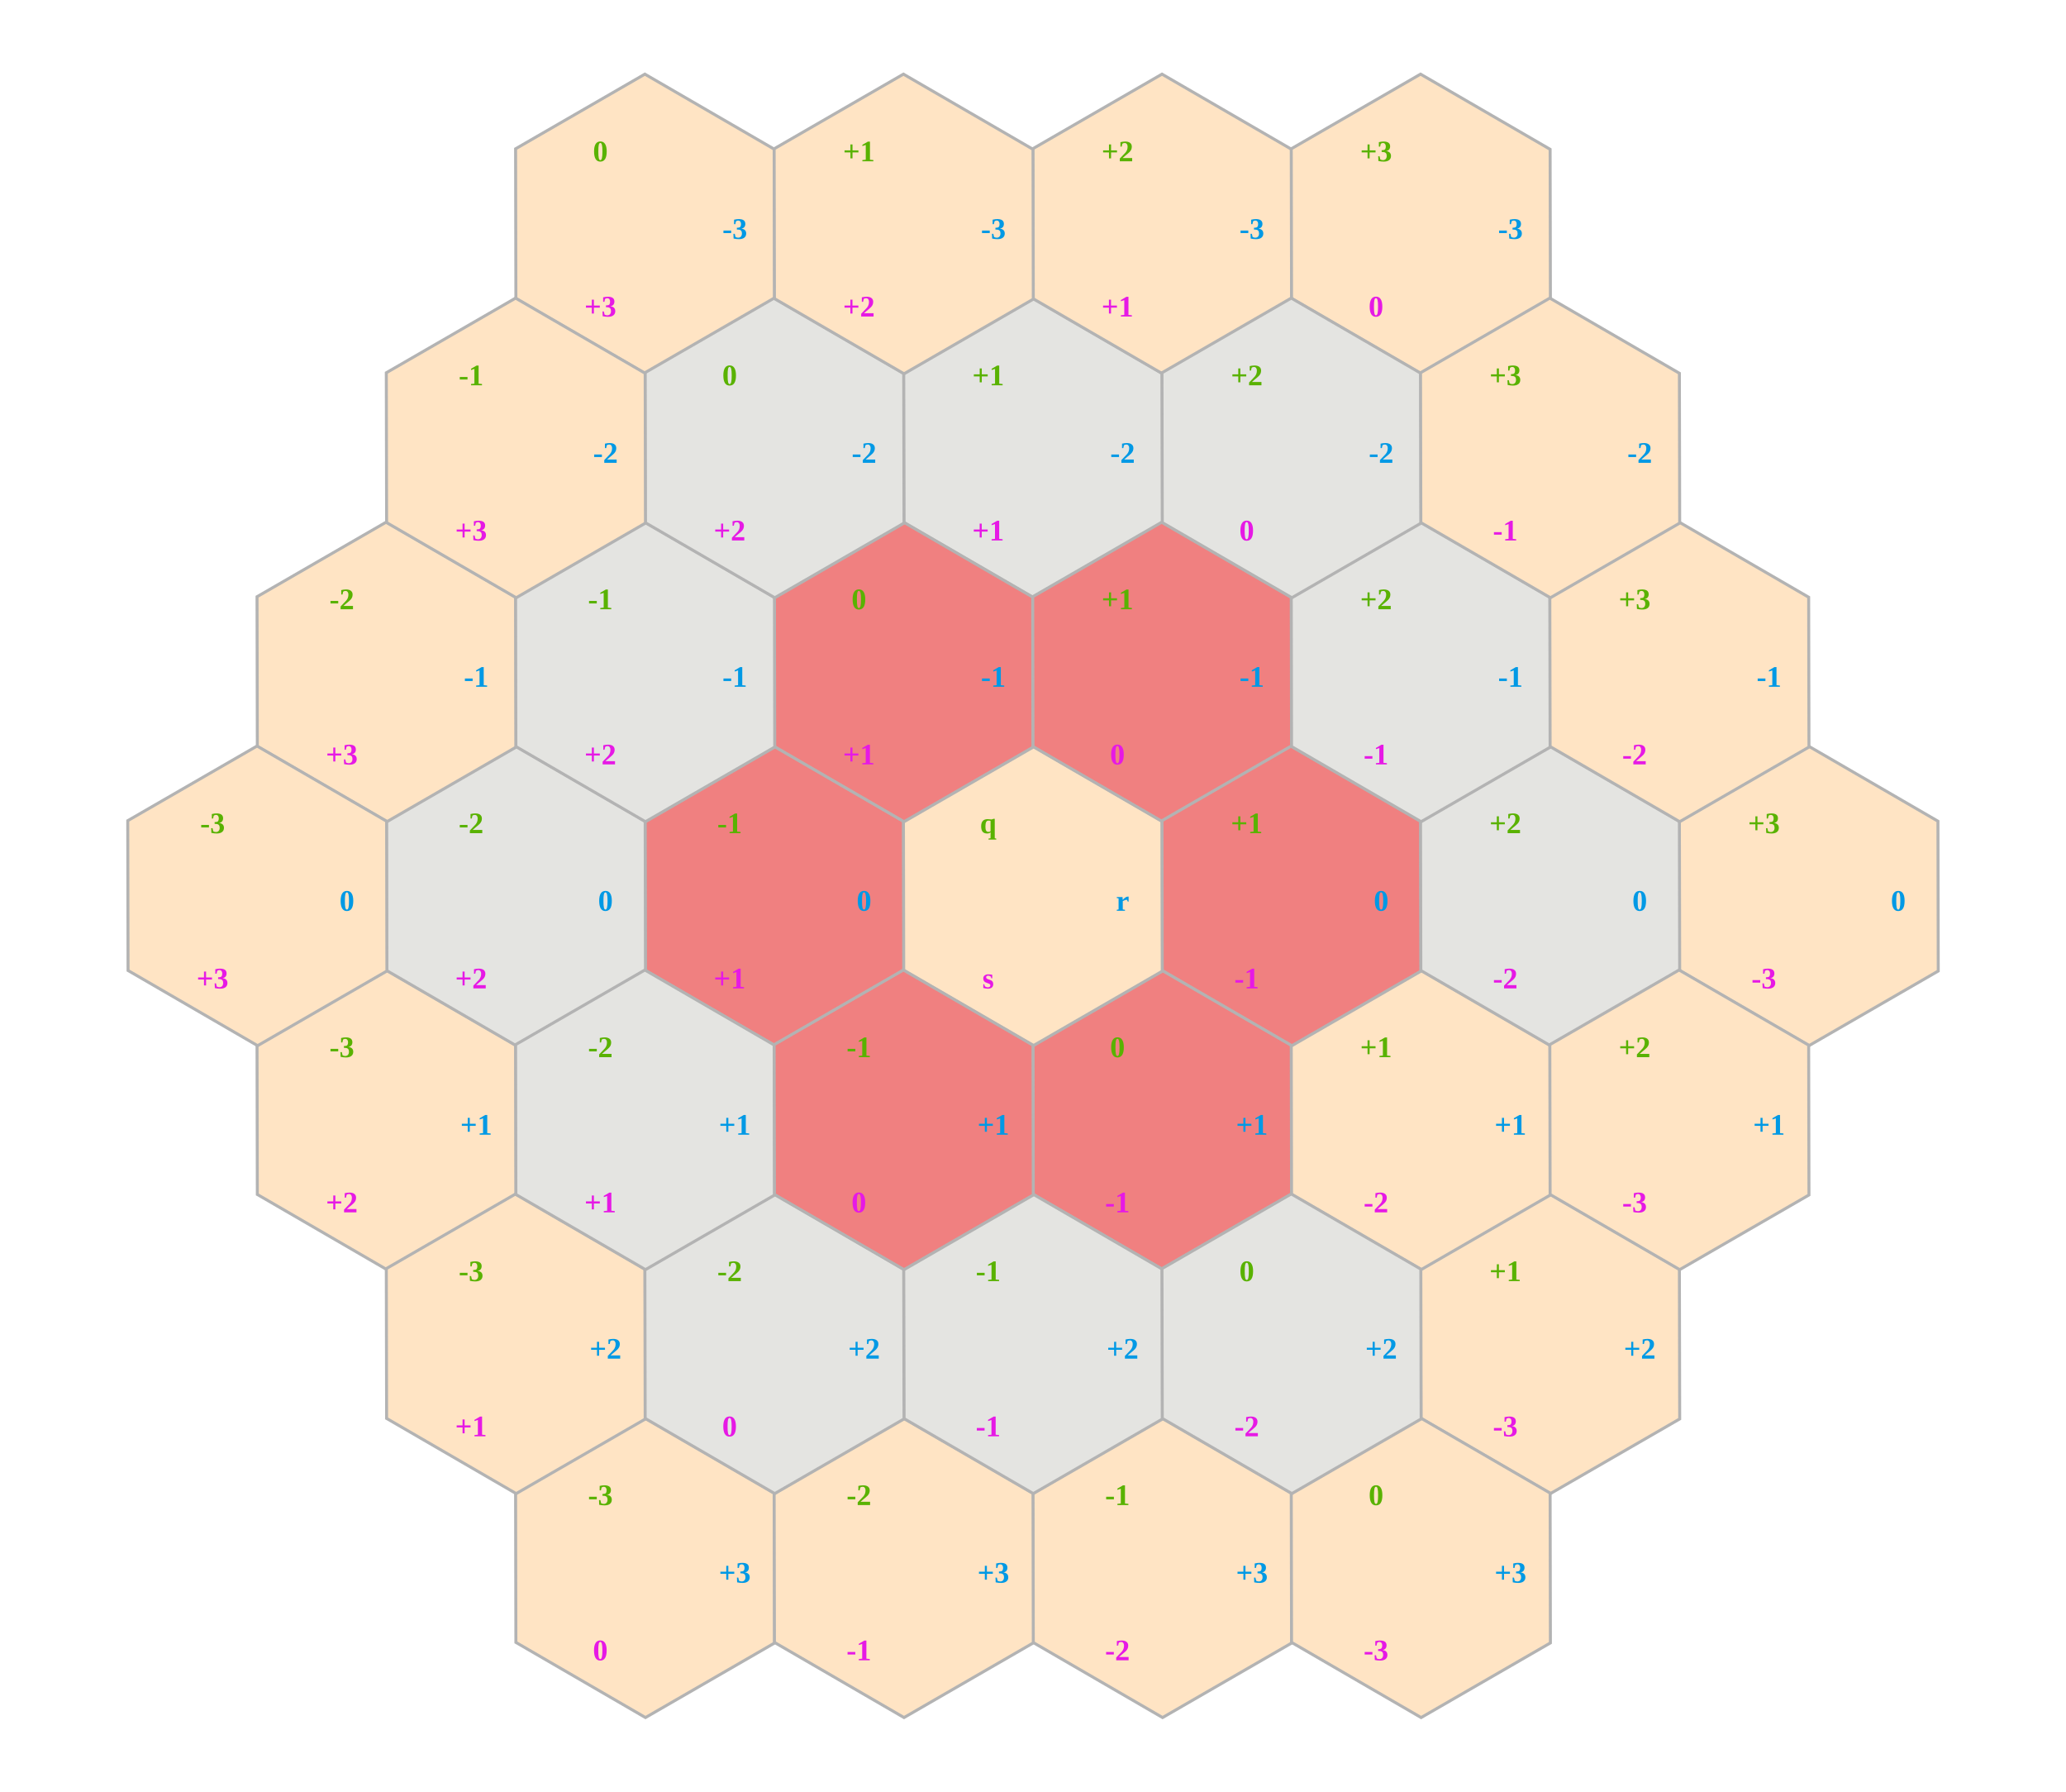
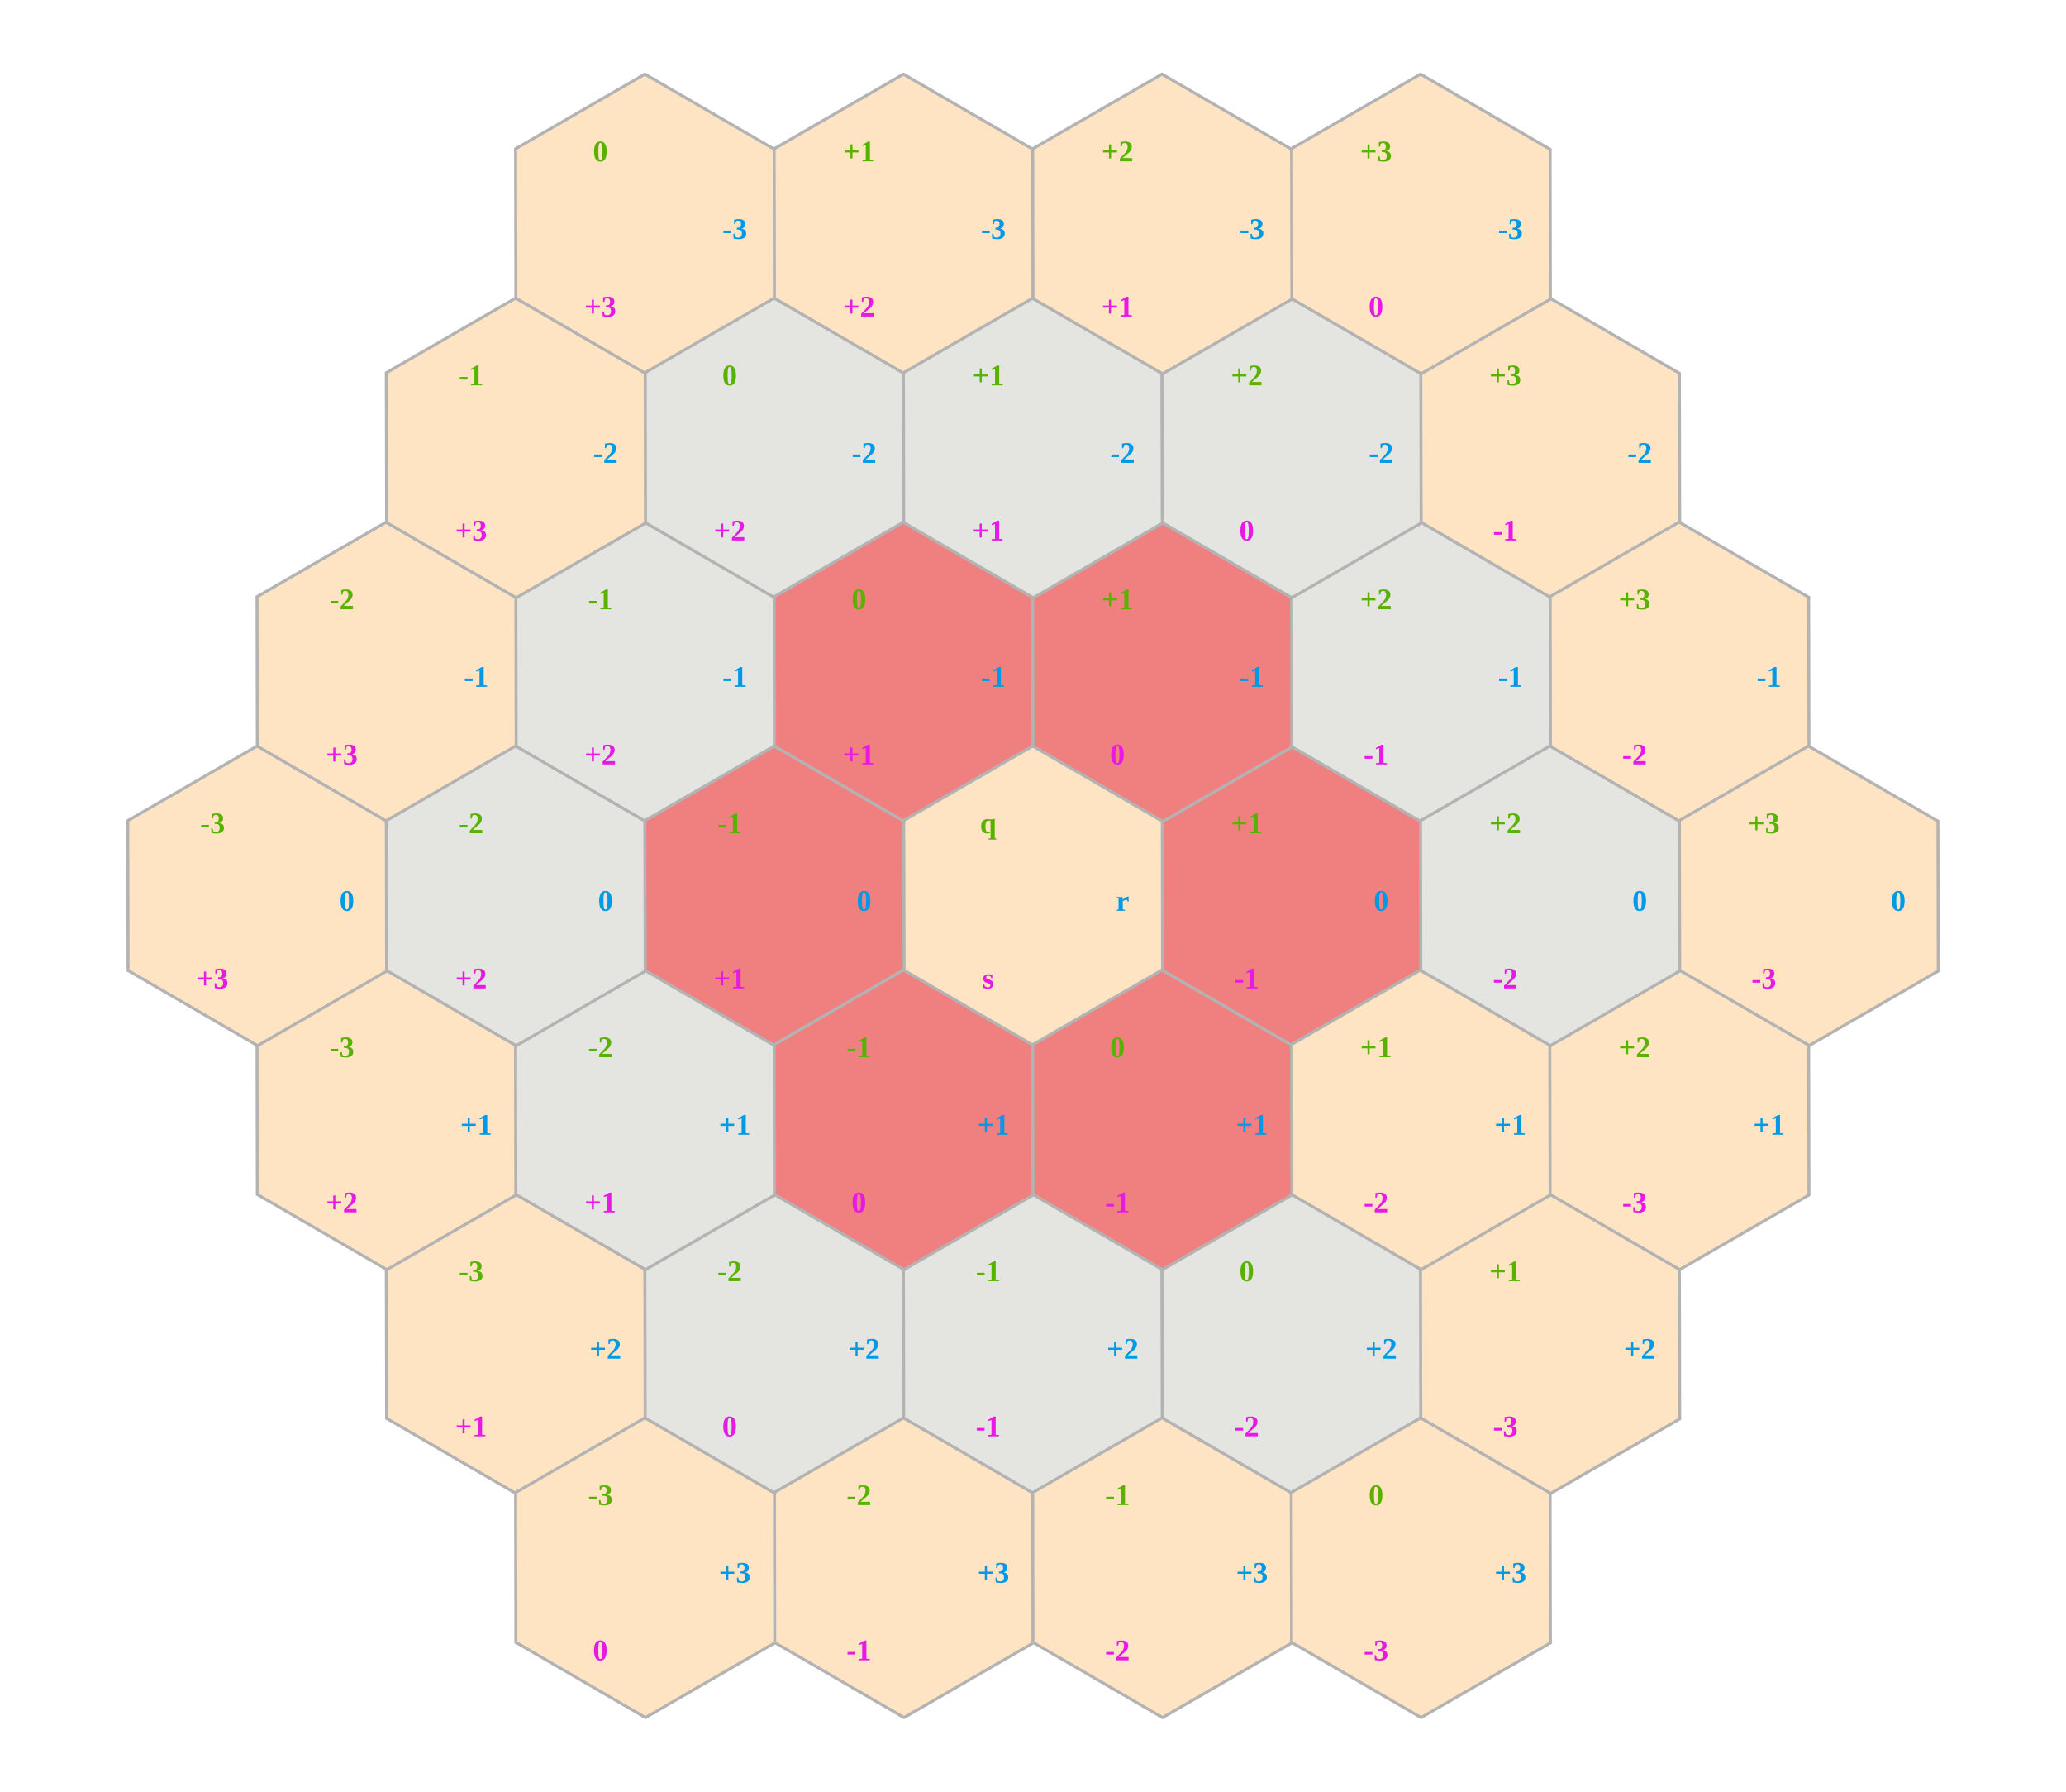
<svg xmlns="http://www.w3.org/2000/svg" version="1.1" viewBox="-692 -600 1384 1200" width="1384" height="1200" preserveAspectRatio="xMidYMin meet">
  <style>
    svg {
        stroke-width: 2px;
        stroke: #b3b3b3ff;
        fill: #e4e4e1ff;
        background-color: #ffffffff;
    }
    text {
        font-weight: bold;
        stroke: none;
        fill: black;
        text-anchor: middle;
        font-size: 20px;
    }
    .q {
        fill: #59b201ff;
    }
    .r {
        fill: #0099e5ff;
    }
    .s {
        fill: #e619e5ff;
    }
    .style-1 {
+         fill: #ffe4c4ff;
+     }
+     .style-2 {
        fill: #f08080ff;
    }
-     .style-2 {
-         fill: #ffe4c4ff;
-     }
</style>
-   <g class="style-2" transform="translate(-433.0127,150),rotate(-30)">
-     <polygon points="100,0 50,-87 -50,-87 -100,-0 -50,87 50,87">
-     </polygon>
-     <text transform="rotate(-90) translate(60, 0) rotate(90) rotate(30) translate(0,10)" class="q">-3</text>
-     <text transform="rotate(-90) translate(-30, 52) rotate(90) rotate(30) translate(0,10)" class="r">+1</text>
-     <text transform="rotate(-90) translate(-30, -52) rotate(90) rotate(30) translate(0,10)" class="s">+2</text>
-   </g>
-   <g class="style-1" transform="translate(-173.2051,0),rotate(-30)">
-     <polygon points="100,0 50,-87 -50,-87 -100,-0 -50,87 50,87">
-     </polygon>
-     <text transform="rotate(-90) translate(60, 0) rotate(90) rotate(30) translate(0,10)" class="q">-1</text>
-     <text transform="rotate(-90) translate(-30, 52) rotate(90) rotate(30) translate(0,10)" class="r">0</text>
-     <text transform="rotate(-90) translate(-30, -52) rotate(90) rotate(30) translate(0,10)" class="s">+1</text>
-   </g>
-   <g transform="translate(0,-300),rotate(-30)">
-     <polygon points="100,0 50,-87 -50,-87 -100,-0 -50,87 50,87">
-     </polygon>
-     <text transform="rotate(-90) translate(60, 0) rotate(90) rotate(30) translate(0,10)" class="q">+1</text>
-     <text transform="rotate(-90) translate(-30, 52) rotate(90) rotate(30) translate(0,10)" class="r">-2</text>
-     <text transform="rotate(-90) translate(-30, -52) rotate(90) rotate(30) translate(0,10)" class="s">+1</text>
-   </g>
-   <g class="style-2" transform="translate(346.4102,300),rotate(-30)">
-     <polygon points="100,0 50,-87 -50,-87 -100,-0 -50,87 50,87">
-     </polygon>
-     <text transform="rotate(-90) translate(60, 0) rotate(90) rotate(30) translate(0,10)" class="q">+1</text>
-     <text transform="rotate(-90) translate(-30, 52) rotate(90) rotate(30) translate(0,10)" class="r">+2</text>
-     <text transform="rotate(-90) translate(-30, -52) rotate(90) rotate(30) translate(0,10)" class="s">-3</text>
-   </g>
-   <g class="style-2" transform="translate(-259.8076,-450),rotate(-30)">
-     <polygon points="100,0 50,-87 -50,-87 -100,-0 -50,87 50,87">
-     </polygon>
-     <text transform="rotate(-90) translate(60, 0) rotate(90) rotate(30) translate(0,10)" class="q">0</text>
-     <text transform="rotate(-90) translate(-30, 52) rotate(90) rotate(30) translate(0,10)" class="r">-3</text>
-     <text transform="rotate(-90) translate(-30, -52) rotate(90) rotate(30) translate(0,10)" class="s">+3</text>
-   </g>
-   <g class="style-1" transform="translate(86.60254,150),rotate(-30)">
-     <polygon points="100,0 50,-87 -50,-87 -100,-0 -50,87 50,87">
-     </polygon>
-     <text transform="rotate(-90) translate(60, 0) rotate(90) rotate(30) translate(0,10)" class="q">0</text>
-     <text transform="rotate(-90) translate(-30, 52) rotate(90) rotate(30) translate(0,10)" class="r">+1</text>
-     <text transform="rotate(-90) translate(-30, -52) rotate(90) rotate(30) translate(0,10)" class="s">-1</text>
-   </g>
-   <g class="style-2" transform="translate(519.6152,0),rotate(-30)">
-     <polygon points="100,0 50,-87 -50,-87 -100,-0 -50,87 50,87">
-     </polygon>
-     <text transform="rotate(-90) translate(60, 0) rotate(90) rotate(30) translate(0,10)" class="q">+3</text>
-     <text transform="rotate(-90) translate(-30, 52) rotate(90) rotate(30) translate(0,10)" class="r">0</text>
-     <text transform="rotate(-90) translate(-30, -52) rotate(90) rotate(30) translate(0,10)" class="s">-3</text>
-   </g>
-   <g class="style-2" transform="translate(0,0),rotate(-30)">
+   <g class="style-1" transform="translate(-346.4102,300),rotate(-30)">
+     <polygon points="100,0 50,-87 -50,-87 -100,-0 -50,87 50,87">
+     </polygon>
+     <text transform="rotate(-90) translate(60, 0) rotate(90) rotate(30) translate(0,10)" class="q">-3</text>
+     <text transform="rotate(-90) translate(-30, 52) rotate(90) rotate(30) translate(0,10)" class="r">+2</text>
+     <text transform="rotate(-90) translate(-30, -52) rotate(90) rotate(30) translate(0,10)" class="s">+1</text>
+   </g>
+   <g transform="translate(-173.2051,300),rotate(-30)">
+     <polygon points="100,0 50,-87 -50,-87 -100,-0 -50,87 50,87">
+     </polygon>
+     <text transform="rotate(-90) translate(60, 0) rotate(90) rotate(30) translate(0,10)" class="q">-2</text>
+     <text transform="rotate(-90) translate(-30, 52) rotate(90) rotate(30) translate(0,10)" class="r">+2</text>
+     <text transform="rotate(-90) translate(-30, -52) rotate(90) rotate(30) translate(0,10)" class="s">0</text>
+   </g>
+   <g transform="translate(0,300),rotate(-30)">
+     <polygon points="100,0 50,-87 -50,-87 -100,-0 -50,87 50,87">
+     </polygon>
+     <text transform="rotate(-90) translate(60, 0) rotate(90) rotate(30) translate(0,10)" class="q">-1</text>
+     <text transform="rotate(-90) translate(-30, 52) rotate(90) rotate(30) translate(0,10)" class="r">+2</text>
+     <text transform="rotate(-90) translate(-30, -52) rotate(90) rotate(30) translate(0,10)" class="s">-1</text>
+   </g>
+   <g transform="translate(-259.8076,-150),rotate(-30)">
+     <polygon points="100,0 50,-87 -50,-87 -100,-0 -50,87 50,87">
+     </polygon>
+     <text transform="rotate(-90) translate(60, 0) rotate(90) rotate(30) translate(0,10)" class="q">-1</text>
+     <text transform="rotate(-90) translate(-30, 52) rotate(90) rotate(30) translate(0,10)" class="r">-1</text>
+     <text transform="rotate(-90) translate(-30, -52) rotate(90) rotate(30) translate(0,10)" class="s">+2</text>
+   </g>
+   <g class="style-1" transform="translate(346.4102,-300),rotate(-30)">
+     <polygon points="100,0 50,-87 -50,-87 -100,-0 -50,87 50,87">
+     </polygon>
+     <text transform="rotate(-90) translate(60, 0) rotate(90) rotate(30) translate(0,10)" class="q">+3</text>
+     <text transform="rotate(-90) translate(-30, 52) rotate(90) rotate(30) translate(0,10)" class="r">-2</text>
+     <text transform="rotate(-90) translate(-30, -52) rotate(90) rotate(30) translate(0,10)" class="s">-1</text>
+   </g>
+   <g class="style-1" transform="translate(-433.0127,150),rotate(-30)">
+     <polygon points="100,0 50,-87 -50,-87 -100,-0 -50,87 50,87">
+     </polygon>
+     <text transform="rotate(-90) translate(60, 0) rotate(90) rotate(30) translate(0,10)" class="q">-3</text>
+     <text transform="rotate(-90) translate(-30, 52) rotate(90) rotate(30) translate(0,10)" class="r">+1</text>
+     <text transform="rotate(-90) translate(-30, -52) rotate(90) rotate(30) translate(0,10)" class="s">+2</text>
+   </g>
+   <g class="style-1" transform="translate(-433.0127,-150),rotate(-30)">
+     <polygon points="100,0 50,-87 -50,-87 -100,-0 -50,87 50,87">
+     </polygon>
+     <text transform="rotate(-90) translate(60, 0) rotate(90) rotate(30) translate(0,10)" class="q">-2</text>
+     <text transform="rotate(-90) translate(-30, 52) rotate(90) rotate(30) translate(0,10)" class="r">-1</text>
+     <text transform="rotate(-90) translate(-30, -52) rotate(90) rotate(30) translate(0,10)" class="s">+3</text>
+   </g>
+   <g class="style-1" transform="translate(-259.8076,-450),rotate(-30)">
+     <polygon points="100,0 50,-87 -50,-87 -100,-0 -50,87 50,87">
+     </polygon>
+     <text transform="rotate(-90) translate(60, 0) rotate(90) rotate(30) translate(0,10)" class="q">0</text>
+     <text transform="rotate(-90) translate(-30, 52) rotate(90) rotate(30) translate(0,10)" class="r">-3</text>
+     <text transform="rotate(-90) translate(-30, -52) rotate(90) rotate(30) translate(0,10)" class="s">+3</text>
+   </g>
+   <g class="style-2" transform="translate(173.2051,0),rotate(-30)">
+     <polygon points="100,0 50,-87 -50,-87 -100,-0 -50,87 50,87">
+     </polygon>
+     <text transform="rotate(-90) translate(60, 0) rotate(90) rotate(30) translate(0,10)" class="q">+1</text>
+     <text transform="rotate(-90) translate(-30, 52) rotate(90) rotate(30) translate(0,10)" class="r">0</text>
+     <text transform="rotate(-90) translate(-30, -52) rotate(90) rotate(30) translate(0,10)" class="s">-1</text>
+   </g>
+   <g transform="translate(173.2051,300),rotate(-30)">
+     <polygon points="100,0 50,-87 -50,-87 -100,-0 -50,87 50,87">
+     </polygon>
+     <text transform="rotate(-90) translate(60, 0) rotate(90) rotate(30) translate(0,10)" class="q">0</text>
+     <text transform="rotate(-90) translate(-30, 52) rotate(90) rotate(30) translate(0,10)" class="r">+2</text>
+     <text transform="rotate(-90) translate(-30, -52) rotate(90) rotate(30) translate(0,10)" class="s">-2</text>
+   </g>
+   <g class="style-1" transform="translate(-86.60254,450),rotate(-30)">
+     <polygon points="100,0 50,-87 -50,-87 -100,-0 -50,87 50,87">
+     </polygon>
+     <text transform="rotate(-90) translate(60, 0) rotate(90) rotate(30) translate(0,10)" class="q">-2</text>
+     <text transform="rotate(-90) translate(-30, 52) rotate(90) rotate(30) translate(0,10)" class="r">+3</text>
+     <text transform="rotate(-90) translate(-30, -52) rotate(90) rotate(30) translate(0,10)" class="s">-1</text>
+   </g>
+   <g class="style-1" transform="translate(-86.60254,-450),rotate(-30)">
+     <polygon points="100,0 50,-87 -50,-87 -100,-0 -50,87 50,87">
+     </polygon>
+     <text transform="rotate(-90) translate(60, 0) rotate(90) rotate(30) translate(0,10)" class="q">+1</text>
+     <text transform="rotate(-90) translate(-30, 52) rotate(90) rotate(30) translate(0,10)" class="r">-3</text>
+     <text transform="rotate(-90) translate(-30, -52) rotate(90) rotate(30) translate(0,10)" class="s">+2</text>
+   </g>
+   <g transform="translate(-173.2051,-300),rotate(-30)">
+     <polygon points="100,0 50,-87 -50,-87 -100,-0 -50,87 50,87">
+     </polygon>
+     <text transform="rotate(-90) translate(60, 0) rotate(90) rotate(30) translate(0,10)" class="q">0</text>
+     <text transform="rotate(-90) translate(-30, 52) rotate(90) rotate(30) translate(0,10)" class="r">-2</text>
+     <text transform="rotate(-90) translate(-30, -52) rotate(90) rotate(30) translate(0,10)" class="s">+2</text>
+   </g>
+   <g class="style-1" transform="translate(86.60254,450),rotate(-30)">
+     <polygon points="100,0 50,-87 -50,-87 -100,-0 -50,87 50,87">
+     </polygon>
+     <text transform="rotate(-90) translate(60, 0) rotate(90) rotate(30) translate(0,10)" class="q">-1</text>
+     <text transform="rotate(-90) translate(-30, 52) rotate(90) rotate(30) translate(0,10)" class="r">+3</text>
+     <text transform="rotate(-90) translate(-30, -52) rotate(90) rotate(30) translate(0,10)" class="s">-2</text>
+   </g>
+   <g class="style-1" transform="translate(346.4102,300),rotate(-30)">
+     <polygon points="100,0 50,-87 -50,-87 -100,-0 -50,87 50,87">
+     </polygon>
+     <text transform="rotate(-90) translate(60, 0) rotate(90) rotate(30) translate(0,10)" class="q">+1</text>
+     <text transform="rotate(-90) translate(-30, 52) rotate(90) rotate(30) translate(0,10)" class="r">+2</text>
+     <text transform="rotate(-90) translate(-30, -52) rotate(90) rotate(30) translate(0,10)" class="s">-3</text>
+   </g>
+   <g class="style-1" transform="translate(433.0127,-150),rotate(-30)">
+     <polygon points="100,0 50,-87 -50,-87 -100,-0 -50,87 50,87">
+     </polygon>
+     <text transform="rotate(-90) translate(60, 0) rotate(90) rotate(30) translate(0,10)" class="q">+3</text>
+     <text transform="rotate(-90) translate(-30, 52) rotate(90) rotate(30) translate(0,10)" class="r">-1</text>
+     <text transform="rotate(-90) translate(-30, -52) rotate(90) rotate(30) translate(0,10)" class="s">-2</text>
+   </g>
+   <g transform="translate(-259.8076,150),rotate(-30)">
+     <polygon points="100,0 50,-87 -50,-87 -100,-0 -50,87 50,87">
+     </polygon>
+     <text transform="rotate(-90) translate(60, 0) rotate(90) rotate(30) translate(0,10)" class="q">-2</text>
+     <text transform="rotate(-90) translate(-30, 52) rotate(90) rotate(30) translate(0,10)" class="r">+1</text>
+     <text transform="rotate(-90) translate(-30, -52) rotate(90) rotate(30) translate(0,10)" class="s">+1</text>
+   </g>
+   <g class="style-1" transform="translate(-519.6152,0),rotate(-30)">
+     <polygon points="100,0 50,-87 -50,-87 -100,-0 -50,87 50,87">
+     </polygon>
+     <text transform="rotate(-90) translate(60, 0) rotate(90) rotate(30) translate(0,10)" class="q">-3</text>
+     <text transform="rotate(-90) translate(-30, 52) rotate(90) rotate(30) translate(0,10)" class="r">0</text>
+     <text transform="rotate(-90) translate(-30, -52) rotate(90) rotate(30) translate(0,10)" class="s">+3</text>
+   </g>
+   <g class="style-2" transform="translate(-86.60254,-150),rotate(-30)">
+     <polygon points="100,0 50,-87 -50,-87 -100,-0 -50,87 50,87">
+     </polygon>
+     <text transform="rotate(-90) translate(60, 0) rotate(90) rotate(30) translate(0,10)" class="q">0</text>
+     <text transform="rotate(-90) translate(-30, 52) rotate(90) rotate(30) translate(0,10)" class="r">-1</text>
+     <text transform="rotate(-90) translate(-30, -52) rotate(90) rotate(30) translate(0,10)" class="s">+1</text>
+   </g>
+   <g transform="translate(259.8076,-150),rotate(-30)">
+     <polygon points="100,0 50,-87 -50,-87 -100,-0 -50,87 50,87">
+     </polygon>
+     <text transform="rotate(-90) translate(60, 0) rotate(90) rotate(30) translate(0,10)" class="q">+2</text>
+     <text transform="rotate(-90) translate(-30, 52) rotate(90) rotate(30) translate(0,10)" class="r">-1</text>
+     <text transform="rotate(-90) translate(-30, -52) rotate(90) rotate(30) translate(0,10)" class="s">-1</text>
+   </g>
+   <g class="style-1" transform="translate(259.8076,150),rotate(-30)">
+     <polygon points="100,0 50,-87 -50,-87 -100,-0 -50,87 50,87">
+     </polygon>
+     <text transform="rotate(-90) translate(60, 0) rotate(90) rotate(30) translate(0,10)" class="q">+1</text>
+     <text transform="rotate(-90) translate(-30, 52) rotate(90) rotate(30) translate(0,10)" class="r">+1</text>
+     <text transform="rotate(-90) translate(-30, -52) rotate(90) rotate(30) translate(0,10)" class="s">-2</text>
+   </g>
+   <g class="style-2" transform="translate(86.60254,-150),rotate(-30)">
+     <polygon points="100,0 50,-87 -50,-87 -100,-0 -50,87 50,87">
+     </polygon>
+     <text transform="rotate(-90) translate(60, 0) rotate(90) rotate(30) translate(0,10)" class="q">+1</text>
+     <text transform="rotate(-90) translate(-30, 52) rotate(90) rotate(30) translate(0,10)" class="r">-1</text>
+     <text transform="rotate(-90) translate(-30, -52) rotate(90) rotate(30) translate(0,10)" class="s">0</text>
+   </g>
+   <g class="style-1" transform="translate(0,0),rotate(-30)">
    <polygon points="100,0 50,-87 -50,-87 -100,-0 -50,87 50,87">
    </polygon>
    <text transform="rotate(-90) translate(60, 0) rotate(90) rotate(30) translate(0,10)" class="q">q</text>
    <text transform="rotate(-90) translate(-30, 52) rotate(90) rotate(30) translate(0,10)" class="r">r</text>
    <text transform="rotate(-90) translate(-30, -52) rotate(90) rotate(30) translate(0,10)" class="s">s</text>
  </g>
-   <g class="style-1" transform="translate(-86.60254,-150),rotate(-30)">
-     <polygon points="100,0 50,-87 -50,-87 -100,-0 -50,87 50,87">
-     </polygon>
-     <text transform="rotate(-90) translate(60, 0) rotate(90) rotate(30) translate(0,10)" class="q">0</text>
-     <text transform="rotate(-90) translate(-30, 52) rotate(90) rotate(30) translate(0,10)" class="r">-1</text>
-     <text transform="rotate(-90) translate(-30, -52) rotate(90) rotate(30) translate(0,10)" class="s">+1</text>
+   <g class="style-1" transform="translate(259.8076,450),rotate(-30)">
+     <polygon points="100,0 50,-87 -50,-87 -100,-0 -50,87 50,87">
+     </polygon>
+     <text transform="rotate(-90) translate(60, 0) rotate(90) rotate(30) translate(0,10)" class="q">0</text>
+     <text transform="rotate(-90) translate(-30, 52) rotate(90) rotate(30) translate(0,10)" class="r">+3</text>
+     <text transform="rotate(-90) translate(-30, -52) rotate(90) rotate(30) translate(0,10)" class="s">-3</text>
  </g>
  <g transform="translate(-346.4102,0),rotate(-30)">
    <polygon points="100,0 50,-87 -50,-87 -100,-0 -50,87 50,87">
    </polygon>
    <text transform="rotate(-90) translate(60, 0) rotate(90) rotate(30) translate(0,10)" class="q">-2</text>
    <text transform="rotate(-90) translate(-30, 52) rotate(90) rotate(30) translate(0,10)" class="r">0</text>
    <text transform="rotate(-90) translate(-30, -52) rotate(90) rotate(30) translate(0,10)" class="s">+2</text>
  </g>
-   <g class="style-2" transform="translate(86.60254,450),rotate(-30)">
-     <polygon points="100,0 50,-87 -50,-87 -100,-0 -50,87 50,87">
-     </polygon>
-     <text transform="rotate(-90) translate(60, 0) rotate(90) rotate(30) translate(0,10)" class="q">-1</text>
-     <text transform="rotate(-90) translate(-30, 52) rotate(90) rotate(30) translate(0,10)" class="r">+3</text>
-     <text transform="rotate(-90) translate(-30, -52) rotate(90) rotate(30) translate(0,10)" class="s">-2</text>
-   </g>
-   <g class="style-1" transform="translate(86.60254,-150),rotate(-30)">
-     <polygon points="100,0 50,-87 -50,-87 -100,-0 -50,87 50,87">
-     </polygon>
-     <text transform="rotate(-90) translate(60, 0) rotate(90) rotate(30) translate(0,10)" class="q">+1</text>
-     <text transform="rotate(-90) translate(-30, 52) rotate(90) rotate(30) translate(0,10)" class="r">-1</text>
-     <text transform="rotate(-90) translate(-30, -52) rotate(90) rotate(30) translate(0,10)" class="s">0</text>
-   </g>
-   <g class="style-2" transform="translate(-259.8076,450),rotate(-30)">
-     <polygon points="100,0 50,-87 -50,-87 -100,-0 -50,87 50,87">
-     </polygon>
-     <text transform="rotate(-90) translate(60, 0) rotate(90) rotate(30) translate(0,10)" class="q">-3</text>
-     <text transform="rotate(-90) translate(-30, 52) rotate(90) rotate(30) translate(0,10)" class="r">+3</text>
-     <text transform="rotate(-90) translate(-30, -52) rotate(90) rotate(30) translate(0,10)" class="s">0</text>
-   </g>
-   <g class="style-2" transform="translate(-433.0127,-150),rotate(-30)">
-     <polygon points="100,0 50,-87 -50,-87 -100,-0 -50,87 50,87">
-     </polygon>
-     <text transform="rotate(-90) translate(60, 0) rotate(90) rotate(30) translate(0,10)" class="q">-2</text>
-     <text transform="rotate(-90) translate(-30, 52) rotate(90) rotate(30) translate(0,10)" class="r">-1</text>
-     <text transform="rotate(-90) translate(-30, -52) rotate(90) rotate(30) translate(0,10)" class="s">+3</text>
-   </g>
-   <g class="style-2" transform="translate(86.60254,-450),rotate(-30)">
-     <polygon points="100,0 50,-87 -50,-87 -100,-0 -50,87 50,87">
-     </polygon>
-     <text transform="rotate(-90) translate(60, 0) rotate(90) rotate(30) translate(0,10)" class="q">+2</text>
-     <text transform="rotate(-90) translate(-30, 52) rotate(90) rotate(30) translate(0,10)" class="r">-3</text>
-     <text transform="rotate(-90) translate(-30, -52) rotate(90) rotate(30) translate(0,10)" class="s">+1</text>
-   </g>
-   <g transform="translate(-259.8076,-150),rotate(-30)">
-     <polygon points="100,0 50,-87 -50,-87 -100,-0 -50,87 50,87">
-     </polygon>
-     <text transform="rotate(-90) translate(60, 0) rotate(90) rotate(30) translate(0,10)" class="q">-1</text>
-     <text transform="rotate(-90) translate(-30, 52) rotate(90) rotate(30) translate(0,10)" class="r">-1</text>
-     <text transform="rotate(-90) translate(-30, -52) rotate(90) rotate(30) translate(0,10)" class="s">+2</text>
-   </g>
-   <g class="style-2" transform="translate(-86.60254,450),rotate(-30)">
-     <polygon points="100,0 50,-87 -50,-87 -100,-0 -50,87 50,87">
-     </polygon>
-     <text transform="rotate(-90) translate(60, 0) rotate(90) rotate(30) translate(0,10)" class="q">-2</text>
-     <text transform="rotate(-90) translate(-30, 52) rotate(90) rotate(30) translate(0,10)" class="r">+3</text>
-     <text transform="rotate(-90) translate(-30, -52) rotate(90) rotate(30) translate(0,10)" class="s">-1</text>
-   </g>
-   <g class="style-2" transform="translate(-519.6152,0),rotate(-30)">
-     <polygon points="100,0 50,-87 -50,-87 -100,-0 -50,87 50,87">
-     </polygon>
-     <text transform="rotate(-90) translate(60, 0) rotate(90) rotate(30) translate(0,10)" class="q">-3</text>
-     <text transform="rotate(-90) translate(-30, 52) rotate(90) rotate(30) translate(0,10)" class="r">0</text>
-     <text transform="rotate(-90) translate(-30, -52) rotate(90) rotate(30) translate(0,10)" class="s">+3</text>
-   </g>
-   <g class="style-2" transform="translate(259.8076,-450),rotate(-30)">
-     <polygon points="100,0 50,-87 -50,-87 -100,-0 -50,87 50,87">
-     </polygon>
-     <text transform="rotate(-90) translate(60, 0) rotate(90) rotate(30) translate(0,10)" class="q">+3</text>
-     <text transform="rotate(-90) translate(-30, 52) rotate(90) rotate(30) translate(0,10)" class="r">-3</text>
-     <text transform="rotate(-90) translate(-30, -52) rotate(90) rotate(30) translate(0,10)" class="s">0</text>
-   </g>
-   <g class="style-2" transform="translate(259.8076,150),rotate(-30)">
-     <polygon points="100,0 50,-87 -50,-87 -100,-0 -50,87 50,87">
-     </polygon>
-     <text transform="rotate(-90) translate(60, 0) rotate(90) rotate(30) translate(0,10)" class="q">+1</text>
-     <text transform="rotate(-90) translate(-30, 52) rotate(90) rotate(30) translate(0,10)" class="r">+1</text>
-     <text transform="rotate(-90) translate(-30, -52) rotate(90) rotate(30) translate(0,10)" class="s">-2</text>
-   </g>
-   <g class="style-1" transform="translate(173.2051,0),rotate(-30)">
-     <polygon points="100,0 50,-87 -50,-87 -100,-0 -50,87 50,87">
-     </polygon>
-     <text transform="rotate(-90) translate(60, 0) rotate(90) rotate(30) translate(0,10)" class="q">+1</text>
-     <text transform="rotate(-90) translate(-30, 52) rotate(90) rotate(30) translate(0,10)" class="r">0</text>
-     <text transform="rotate(-90) translate(-30, -52) rotate(90) rotate(30) translate(0,10)" class="s">-1</text>
-   </g>
-   <g transform="translate(-173.2051,-300),rotate(-30)">
-     <polygon points="100,0 50,-87 -50,-87 -100,-0 -50,87 50,87">
-     </polygon>
-     <text transform="rotate(-90) translate(60, 0) rotate(90) rotate(30) translate(0,10)" class="q">0</text>
-     <text transform="rotate(-90) translate(-30, 52) rotate(90) rotate(30) translate(0,10)" class="r">-2</text>
-     <text transform="rotate(-90) translate(-30, -52) rotate(90) rotate(30) translate(0,10)" class="s">+2</text>
-   </g>
-   <g transform="translate(0,300),rotate(-30)">
-     <polygon points="100,0 50,-87 -50,-87 -100,-0 -50,87 50,87">
-     </polygon>
-     <text transform="rotate(-90) translate(60, 0) rotate(90) rotate(30) translate(0,10)" class="q">-1</text>
-     <text transform="rotate(-90) translate(-30, 52) rotate(90) rotate(30) translate(0,10)" class="r">+2</text>
-     <text transform="rotate(-90) translate(-30, -52) rotate(90) rotate(30) translate(0,10)" class="s">-1</text>
-   </g>
-   <g class="style-2" transform="translate(-346.4102,300),rotate(-30)">
-     <polygon points="100,0 50,-87 -50,-87 -100,-0 -50,87 50,87">
-     </polygon>
-     <text transform="rotate(-90) translate(60, 0) rotate(90) rotate(30) translate(0,10)" class="q">-3</text>
-     <text transform="rotate(-90) translate(-30, 52) rotate(90) rotate(30) translate(0,10)" class="r">+2</text>
+   <g class="style-2" transform="translate(-173.2051,0),rotate(-30)">
+     <polygon points="100,0 50,-87 -50,-87 -100,-0 -50,87 50,87">
+     </polygon>
+     <text transform="rotate(-90) translate(60, 0) rotate(90) rotate(30) translate(0,10)" class="q">-1</text>
+     <text transform="rotate(-90) translate(-30, 52) rotate(90) rotate(30) translate(0,10)" class="r">0</text>
+     <text transform="rotate(-90) translate(-30, -52) rotate(90) rotate(30) translate(0,10)" class="s">+1</text>
+   </g>
+   <g class="style-1" transform="translate(519.6152,0),rotate(-30)">
+     <polygon points="100,0 50,-87 -50,-87 -100,-0 -50,87 50,87">
+     </polygon>
+     <text transform="rotate(-90) translate(60, 0) rotate(90) rotate(30) translate(0,10)" class="q">+3</text>
+     <text transform="rotate(-90) translate(-30, 52) rotate(90) rotate(30) translate(0,10)" class="r">0</text>
+     <text transform="rotate(-90) translate(-30, -52) rotate(90) rotate(30) translate(0,10)" class="s">-3</text>
+   </g>
+   <g transform="translate(0,-300),rotate(-30)">
+     <polygon points="100,0 50,-87 -50,-87 -100,-0 -50,87 50,87">
+     </polygon>
+     <text transform="rotate(-90) translate(60, 0) rotate(90) rotate(30) translate(0,10)" class="q">+1</text>
+     <text transform="rotate(-90) translate(-30, 52) rotate(90) rotate(30) translate(0,10)" class="r">-2</text>
+     <text transform="rotate(-90) translate(-30, -52) rotate(90) rotate(30) translate(0,10)" class="s">+1</text>
+   </g>
+   <g class="style-2" transform="translate(-86.60254,150),rotate(-30)">
+     <polygon points="100,0 50,-87 -50,-87 -100,-0 -50,87 50,87">
+     </polygon>
+     <text transform="rotate(-90) translate(60, 0) rotate(90) rotate(30) translate(0,10)" class="q">-1</text>
+     <text transform="rotate(-90) translate(-30, 52) rotate(90) rotate(30) translate(0,10)" class="r">+1</text>
+     <text transform="rotate(-90) translate(-30, -52) rotate(90) rotate(30) translate(0,10)" class="s">0</text>
+   </g>
+   <g class="style-2" transform="translate(86.60254,150),rotate(-30)">
+     <polygon points="100,0 50,-87 -50,-87 -100,-0 -50,87 50,87">
+     </polygon>
+     <text transform="rotate(-90) translate(60, 0) rotate(90) rotate(30) translate(0,10)" class="q">0</text>
+     <text transform="rotate(-90) translate(-30, 52) rotate(90) rotate(30) translate(0,10)" class="r">+1</text>
+     <text transform="rotate(-90) translate(-30, -52) rotate(90) rotate(30) translate(0,10)" class="s">-1</text>
+   </g>
+   <g class="style-1" transform="translate(-259.8076,450),rotate(-30)">
+     <polygon points="100,0 50,-87 -50,-87 -100,-0 -50,87 50,87">
+     </polygon>
+     <text transform="rotate(-90) translate(60, 0) rotate(90) rotate(30) translate(0,10)" class="q">-3</text>
+     <text transform="rotate(-90) translate(-30, 52) rotate(90) rotate(30) translate(0,10)" class="r">+3</text>
+     <text transform="rotate(-90) translate(-30, -52) rotate(90) rotate(30) translate(0,10)" class="s">0</text>
+   </g>
+   <g transform="translate(173.2051,-300),rotate(-30)">
+     <polygon points="100,0 50,-87 -50,-87 -100,-0 -50,87 50,87">
+     </polygon>
+     <text transform="rotate(-90) translate(60, 0) rotate(90) rotate(30) translate(0,10)" class="q">+2</text>
+     <text transform="rotate(-90) translate(-30, 52) rotate(90) rotate(30) translate(0,10)" class="r">-2</text>
+     <text transform="rotate(-90) translate(-30, -52) rotate(90) rotate(30) translate(0,10)" class="s">0</text>
+   </g>
+   <g class="style-1" transform="translate(433.0127,150),rotate(-30)">
+     <polygon points="100,0 50,-87 -50,-87 -100,-0 -50,87 50,87">
+     </polygon>
+     <text transform="rotate(-90) translate(60, 0) rotate(90) rotate(30) translate(0,10)" class="q">+2</text>
+     <text transform="rotate(-90) translate(-30, 52) rotate(90) rotate(30) translate(0,10)" class="r">+1</text>
+     <text transform="rotate(-90) translate(-30, -52) rotate(90) rotate(30) translate(0,10)" class="s">-3</text>
+   </g>
+   <g class="style-1" transform="translate(259.8076,-450),rotate(-30)">
+     <polygon points="100,0 50,-87 -50,-87 -100,-0 -50,87 50,87">
+     </polygon>
+     <text transform="rotate(-90) translate(60, 0) rotate(90) rotate(30) translate(0,10)" class="q">+3</text>
+     <text transform="rotate(-90) translate(-30, 52) rotate(90) rotate(30) translate(0,10)" class="r">-3</text>
+     <text transform="rotate(-90) translate(-30, -52) rotate(90) rotate(30) translate(0,10)" class="s">0</text>
+   </g>
+   <g class="style-1" transform="translate(86.60254,-450),rotate(-30)">
+     <polygon points="100,0 50,-87 -50,-87 -100,-0 -50,87 50,87">
+     </polygon>
+     <text transform="rotate(-90) translate(60, 0) rotate(90) rotate(30) translate(0,10)" class="q">+2</text>
+     <text transform="rotate(-90) translate(-30, 52) rotate(90) rotate(30) translate(0,10)" class="r">-3</text>
    <text transform="rotate(-90) translate(-30, -52) rotate(90) rotate(30) translate(0,10)" class="s">+1</text>
  </g>
  <g transform="translate(346.4102,0),rotate(-30)">
    <polygon points="100,0 50,-87 -50,-87 -100,-0 -50,87 50,87">
    </polygon>
    <text transform="rotate(-90) translate(60, 0) rotate(90) rotate(30) translate(0,10)" class="q">+2</text>
    <text transform="rotate(-90) translate(-30, 52) rotate(90) rotate(30) translate(0,10)" class="r">0</text>
    <text transform="rotate(-90) translate(-30, -52) rotate(90) rotate(30) translate(0,10)" class="s">-2</text>
  </g>
-   <g transform="translate(259.8076,-150),rotate(-30)">
-     <polygon points="100,0 50,-87 -50,-87 -100,-0 -50,87 50,87">
-     </polygon>
-     <text transform="rotate(-90) translate(60, 0) rotate(90) rotate(30) translate(0,10)" class="q">+2</text>
-     <text transform="rotate(-90) translate(-30, 52) rotate(90) rotate(30) translate(0,10)" class="r">-1</text>
-     <text transform="rotate(-90) translate(-30, -52) rotate(90) rotate(30) translate(0,10)" class="s">-1</text>
-   </g>
-   <g class="style-2" transform="translate(433.0127,150),rotate(-30)">
-     <polygon points="100,0 50,-87 -50,-87 -100,-0 -50,87 50,87">
-     </polygon>
-     <text transform="rotate(-90) translate(60, 0) rotate(90) rotate(30) translate(0,10)" class="q">+2</text>
-     <text transform="rotate(-90) translate(-30, 52) rotate(90) rotate(30) translate(0,10)" class="r">+1</text>
-     <text transform="rotate(-90) translate(-30, -52) rotate(90) rotate(30) translate(0,10)" class="s">-3</text>
-   </g>
-   <g class="style-2" transform="translate(259.8076,450),rotate(-30)">
-     <polygon points="100,0 50,-87 -50,-87 -100,-0 -50,87 50,87">
-     </polygon>
-     <text transform="rotate(-90) translate(60, 0) rotate(90) rotate(30) translate(0,10)" class="q">0</text>
-     <text transform="rotate(-90) translate(-30, 52) rotate(90) rotate(30) translate(0,10)" class="r">+3</text>
-     <text transform="rotate(-90) translate(-30, -52) rotate(90) rotate(30) translate(0,10)" class="s">-3</text>
-   </g>
-   <g class="style-2" transform="translate(433.0127,-150),rotate(-30)">
-     <polygon points="100,0 50,-87 -50,-87 -100,-0 -50,87 50,87">
-     </polygon>
-     <text transform="rotate(-90) translate(60, 0) rotate(90) rotate(30) translate(0,10)" class="q">+3</text>
-     <text transform="rotate(-90) translate(-30, 52) rotate(90) rotate(30) translate(0,10)" class="r">-1</text>
-     <text transform="rotate(-90) translate(-30, -52) rotate(90) rotate(30) translate(0,10)" class="s">-2</text>
-   </g>
-   <g transform="translate(-173.2051,300),rotate(-30)">
-     <polygon points="100,0 50,-87 -50,-87 -100,-0 -50,87 50,87">
-     </polygon>
-     <text transform="rotate(-90) translate(60, 0) rotate(90) rotate(30) translate(0,10)" class="q">-2</text>
-     <text transform="rotate(-90) translate(-30, 52) rotate(90) rotate(30) translate(0,10)" class="r">+2</text>
-     <text transform="rotate(-90) translate(-30, -52) rotate(90) rotate(30) translate(0,10)" class="s">0</text>
-   </g>
-   <g transform="translate(-259.8076,150),rotate(-30)">
-     <polygon points="100,0 50,-87 -50,-87 -100,-0 -50,87 50,87">
-     </polygon>
-     <text transform="rotate(-90) translate(60, 0) rotate(90) rotate(30) translate(0,10)" class="q">-2</text>
-     <text transform="rotate(-90) translate(-30, 52) rotate(90) rotate(30) translate(0,10)" class="r">+1</text>
-     <text transform="rotate(-90) translate(-30, -52) rotate(90) rotate(30) translate(0,10)" class="s">+1</text>
-   </g>
-   <g class="style-1" transform="translate(-86.60254,150),rotate(-30)">
-     <polygon points="100,0 50,-87 -50,-87 -100,-0 -50,87 50,87">
-     </polygon>
-     <text transform="rotate(-90) translate(60, 0) rotate(90) rotate(30) translate(0,10)" class="q">-1</text>
-     <text transform="rotate(-90) translate(-30, 52) rotate(90) rotate(30) translate(0,10)" class="r">+1</text>
-     <text transform="rotate(-90) translate(-30, -52) rotate(90) rotate(30) translate(0,10)" class="s">0</text>
-   </g>
-   <g class="style-2" transform="translate(-86.60254,-450),rotate(-30)">
-     <polygon points="100,0 50,-87 -50,-87 -100,-0 -50,87 50,87">
-     </polygon>
-     <text transform="rotate(-90) translate(60, 0) rotate(90) rotate(30) translate(0,10)" class="q">+1</text>
-     <text transform="rotate(-90) translate(-30, 52) rotate(90) rotate(30) translate(0,10)" class="r">-3</text>
-     <text transform="rotate(-90) translate(-30, -52) rotate(90) rotate(30) translate(0,10)" class="s">+2</text>
-   </g>
-   <g transform="translate(173.2051,-300),rotate(-30)">
-     <polygon points="100,0 50,-87 -50,-87 -100,-0 -50,87 50,87">
-     </polygon>
-     <text transform="rotate(-90) translate(60, 0) rotate(90) rotate(30) translate(0,10)" class="q">+2</text>
-     <text transform="rotate(-90) translate(-30, 52) rotate(90) rotate(30) translate(0,10)" class="r">-2</text>
-     <text transform="rotate(-90) translate(-30, -52) rotate(90) rotate(30) translate(0,10)" class="s">0</text>
-   </g>
-   <g class="style-2" transform="translate(-346.4102,-300),rotate(-30)">
-     <polygon points="100,0 50,-87 -50,-87 -100,-0 -50,87 50,87">
-     </polygon>
-     <text transform="rotate(-90) translate(60, 0) rotate(90) rotate(30) translate(0,10)" class="q">-1</text>
-     <text transform="rotate(-90) translate(-30, 52) rotate(90) rotate(30) translate(0,10)" class="r">-2</text>
-     <text transform="rotate(-90) translate(-30, -52) rotate(90) rotate(30) translate(0,10)" class="s">+3</text>
-   </g>
-   <g transform="translate(173.2051,300),rotate(-30)">
-     <polygon points="100,0 50,-87 -50,-87 -100,-0 -50,87 50,87">
-     </polygon>
-     <text transform="rotate(-90) translate(60, 0) rotate(90) rotate(30) translate(0,10)" class="q">0</text>
-     <text transform="rotate(-90) translate(-30, 52) rotate(90) rotate(30) translate(0,10)" class="r">+2</text>
-     <text transform="rotate(-90) translate(-30, -52) rotate(90) rotate(30) translate(0,10)" class="s">-2</text>
-   </g>
-   <g class="style-2" transform="translate(346.4102,-300),rotate(-30)">
-     <polygon points="100,0 50,-87 -50,-87 -100,-0 -50,87 50,87">
-     </polygon>
-     <text transform="rotate(-90) translate(60, 0) rotate(90) rotate(30) translate(0,10)" class="q">+3</text>
-     <text transform="rotate(-90) translate(-30, 52) rotate(90) rotate(30) translate(0,10)" class="r">-2</text>
-     <text transform="rotate(-90) translate(-30, -52) rotate(90) rotate(30) translate(0,10)" class="s">-1</text>
+   <g class="style-1" transform="translate(-346.4102,-300),rotate(-30)">
+     <polygon points="100,0 50,-87 -50,-87 -100,-0 -50,87 50,87">
+     </polygon>
+     <text transform="rotate(-90) translate(60, 0) rotate(90) rotate(30) translate(0,10)" class="q">-1</text>
+     <text transform="rotate(-90) translate(-30, 52) rotate(90) rotate(30) translate(0,10)" class="r">-2</text>
+     <text transform="rotate(-90) translate(-30, -52) rotate(90) rotate(30) translate(0,10)" class="s">+3</text>
  </g>
</svg>
